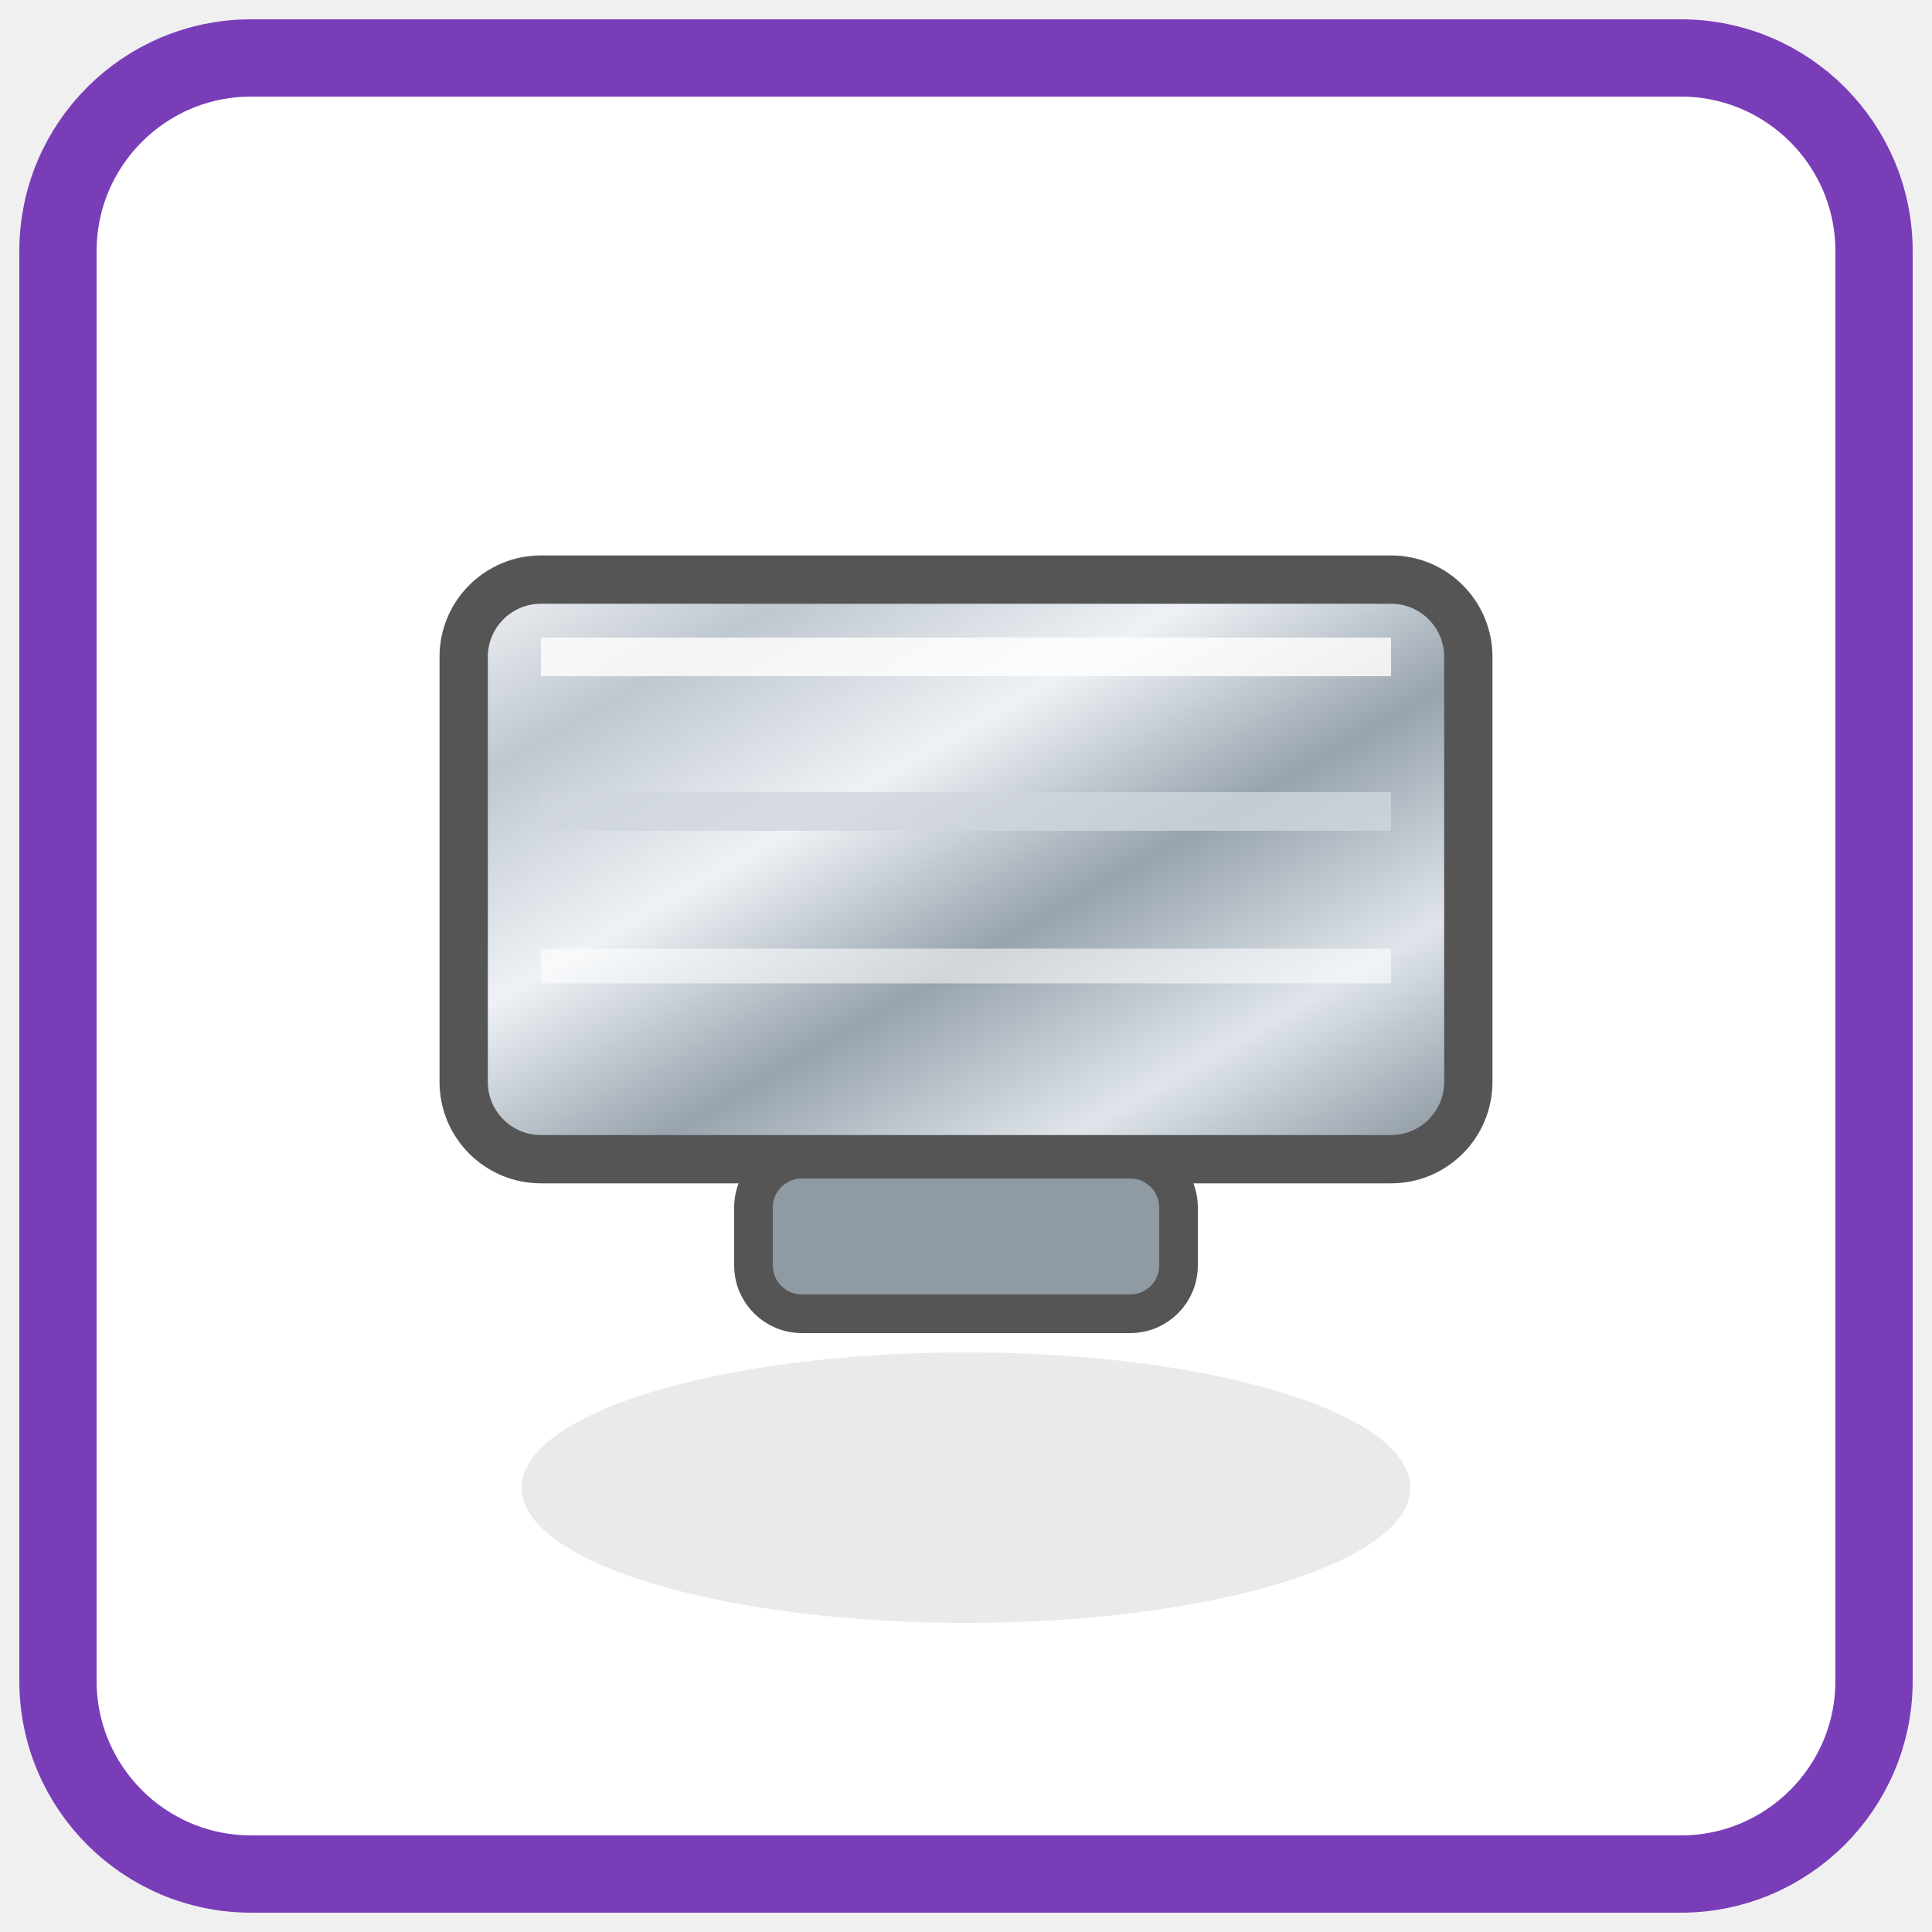
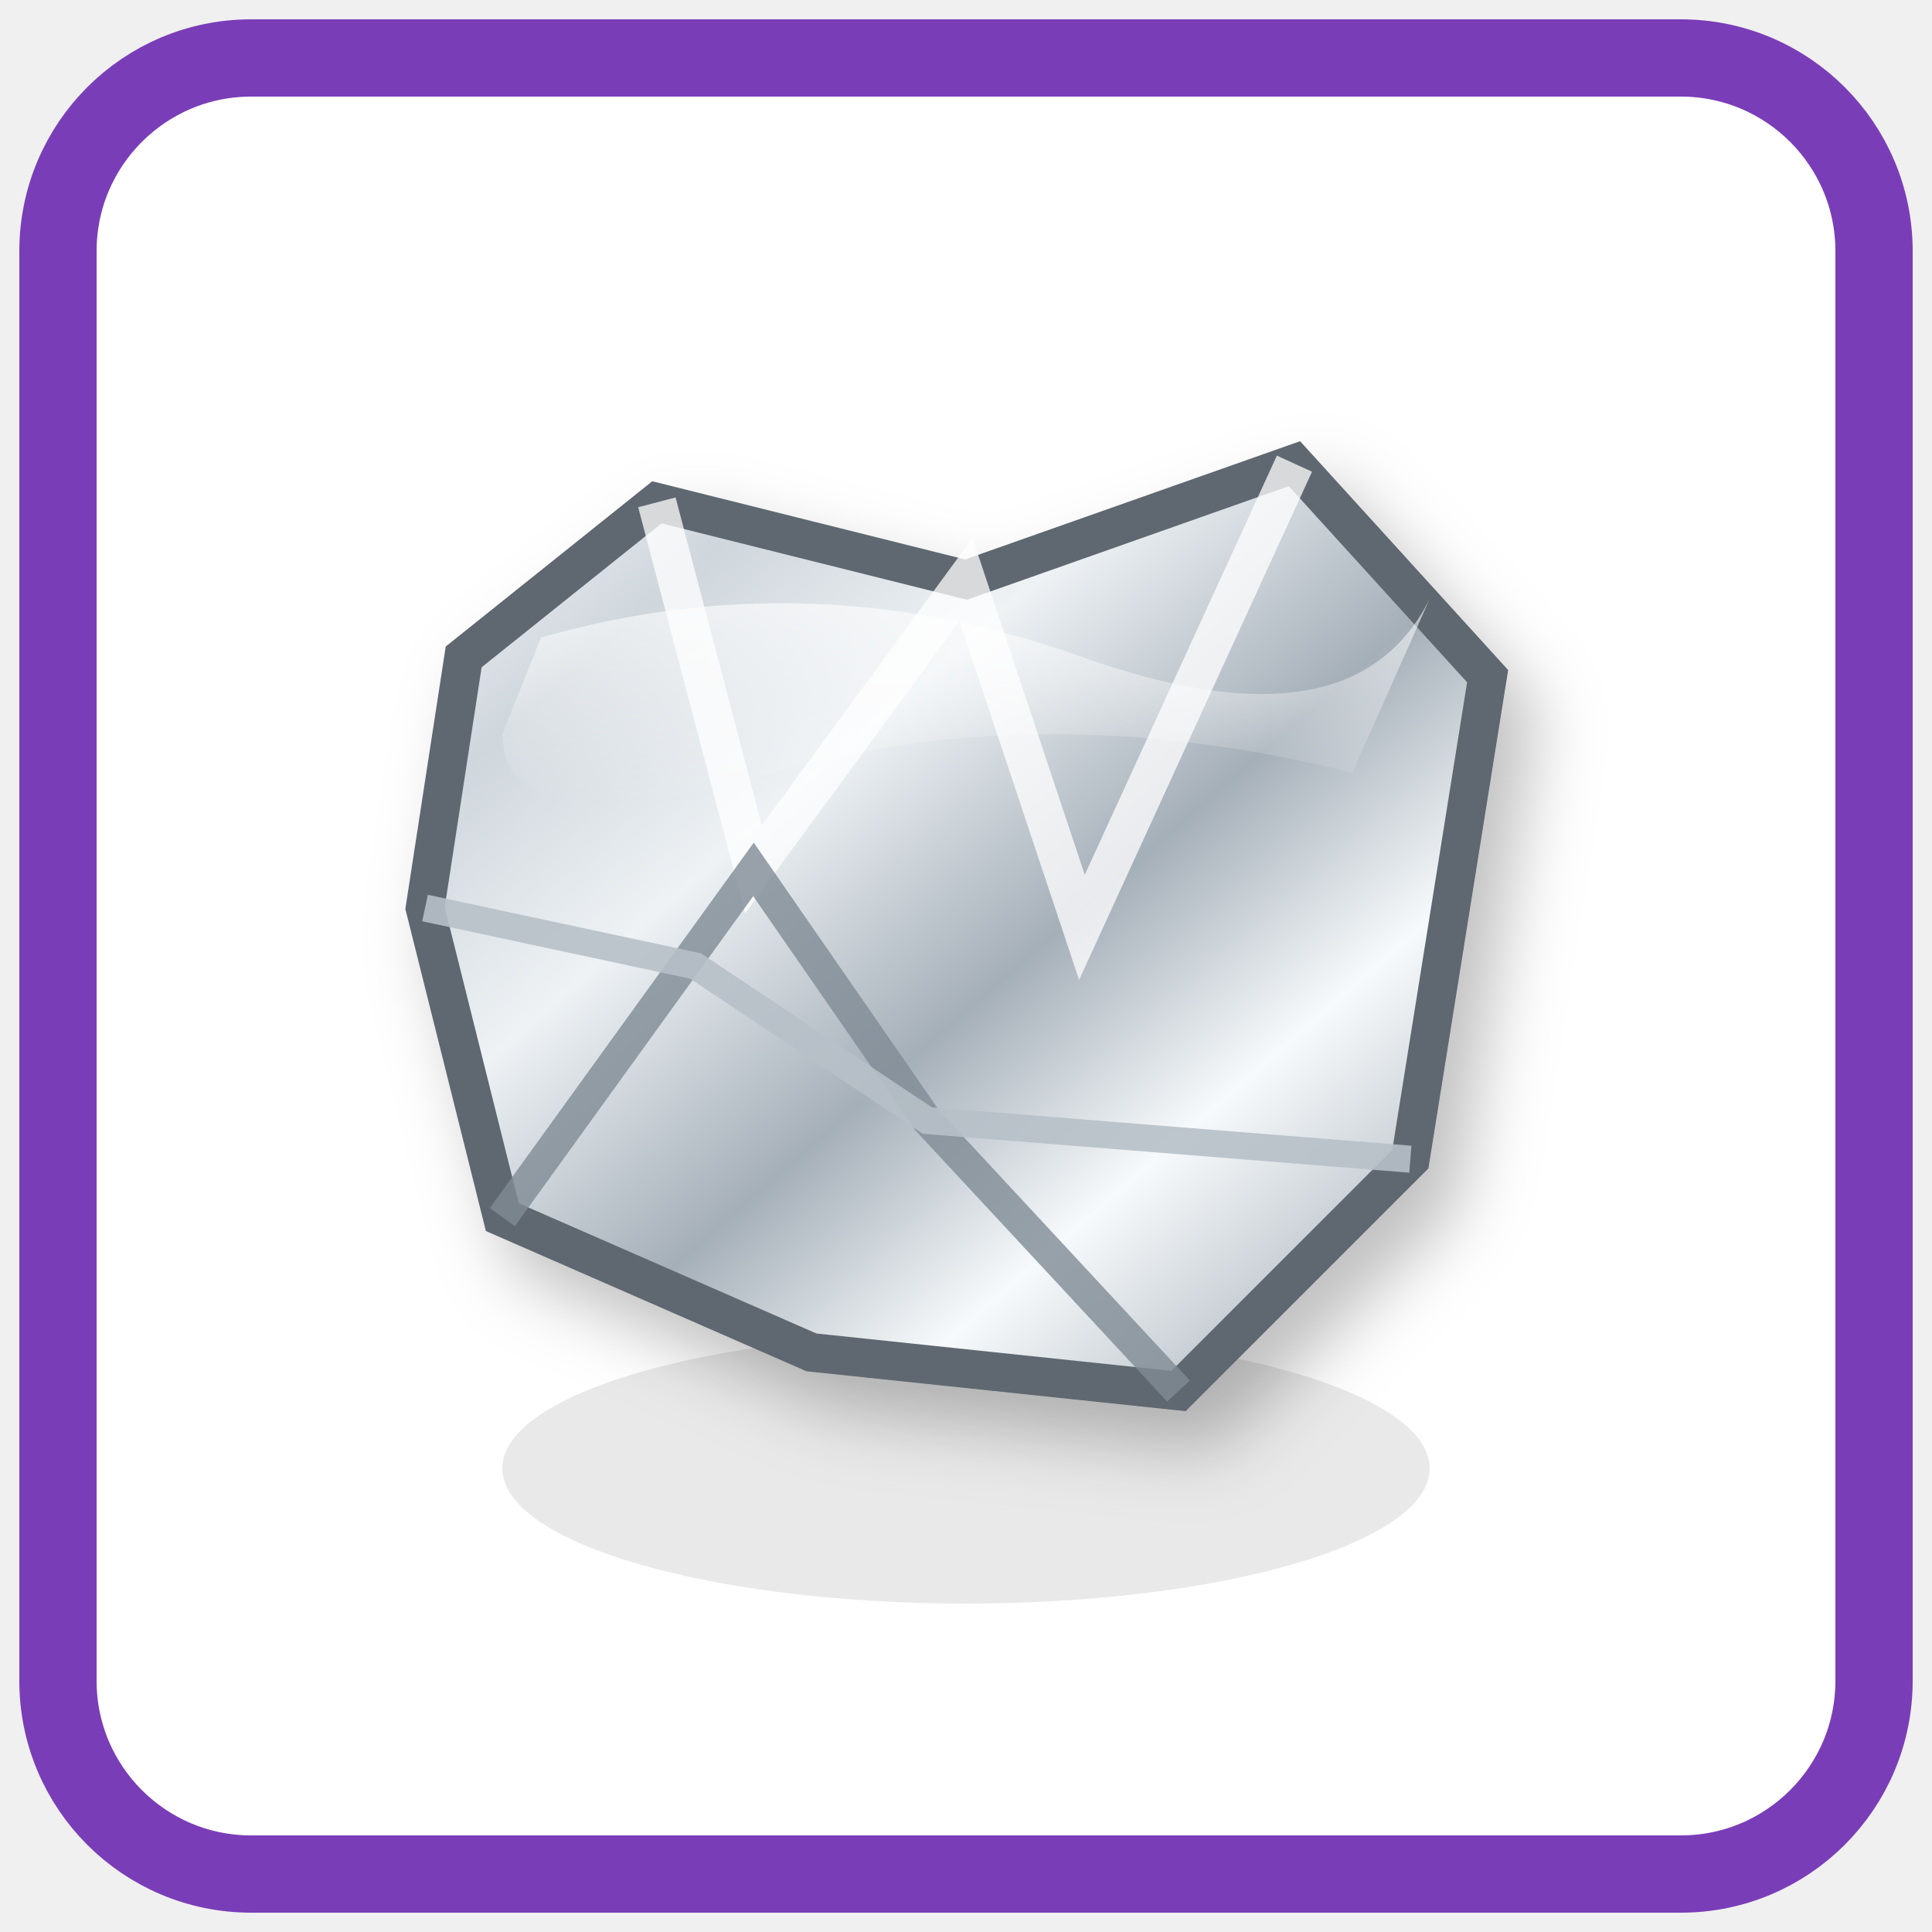
<svg xmlns="http://www.w3.org/2000/svg" viewBox="0 0 100 100">
  <defs>
-     <linearGradient id="metalGrad" x1="0%" y1="0%" x2="100%" y2="100%">
-       <stop offset="0%" stop-color="#f5f7fa" />
-       <stop offset="18%" stop-color="#bfc7cf" />
-       <stop offset="38%" stop-color="#eef2f6" />
-       <stop offset="58%" stop-color="#98a3ad" />
-       <stop offset="78%" stop-color="#dfe5ea" />
-       <stop offset="100%" stop-color="#7f8b96" />
+     <linearGradient id="foilBase" x1="0%" y1="0%" x2="100%" y2="100%">
+       <stop offset="0%" stop-color="#f8fbfd" />
+       <stop offset="18%" stop-color="#cfd6dc" />
+       <stop offset="35%" stop-color="#eef2f5" />
+       <stop offset="55%" stop-color="#a5afb8" />
+       <stop offset="72%" stop-color="#f7fafc" />
+       <stop offset="100%" stop-color="#8d98a2" />
    </linearGradient>
+     <linearGradient id="foilHighlight" x1="0%" y1="0%" x2="0%" y2="100%">
+       <stop offset="0%" stop-color="#ffffff" stop-opacity="0.9" />
+       <stop offset="100%" stop-color="#ffffff" stop-opacity="0" />
+     </linearGradient>
+     <filter id="shadow" x="-20%" y="-20%" width="140%" height="140%">
+       <feDropShadow dx="1.5" dy="2" stdDeviation="1.8" flood-opacity="0.25" />
+     </filter>
  </defs>
  <rect x="3" y="3" width="94" height="94" rx="10" fill="#fff" stroke="#7a3db8" stroke-width="4" />
-   <ellipse cx="50" cy="77" rx="23" ry="7" fill="#d8d8d8" opacity="0.55" />
-   <rect x="24" y="30" width="52" height="30" rx="4" fill="url(#metalGrad)" stroke="#555" stroke-width="2.5" />
-   <path d="M28 34 L72 34" stroke="#fff" stroke-width="2" opacity="0.8" />
-   <path d="M28 42 L72 42" stroke="#cfd6dc" stroke-width="2" opacity="0.8" />
-   <path d="M28 50 L72 50" stroke="#ffffff" stroke-width="1.8" opacity="0.55" />
-   <rect x="39" y="60" width="22" height="8" rx="2.5" fill="#8f9aa3" stroke="#555" stroke-width="2" />
+   <ellipse cx="50" cy="76" rx="24" ry="7" fill="#cfcfcf" opacity="0.45" />
+   <path d="M24 34        L34 26        L50 30        L67 24        L77 35        L73 60        L61 72        L42 70        L26 63        L22 47 Z" fill="url(#foilBase)" stroke="#5f6870" stroke-width="2" filter="url(#shadow)" />
+   <path d="M34 26 L39 45 L50 30 L56 48 L67 24" fill="none" stroke="#ffffff" stroke-width="2" opacity="0.75" />
+   <path d="M26 63 L39 45 L48 58 L61 72" fill="none" stroke="#7f8b95" stroke-width="1.6" opacity="0.8" />
+   <path d="M22 47 L36 50 L48 58 L73 60" fill="none" stroke="#b7c0c8" stroke-width="1.4" opacity="0.9" />
+   <path d="M28 33 Q42 29 56 34 T74 31        L70 40 Q54 36 40 40 T26 38 Z" fill="url(#foilHighlight)" opacity="0.7" />
</svg>
